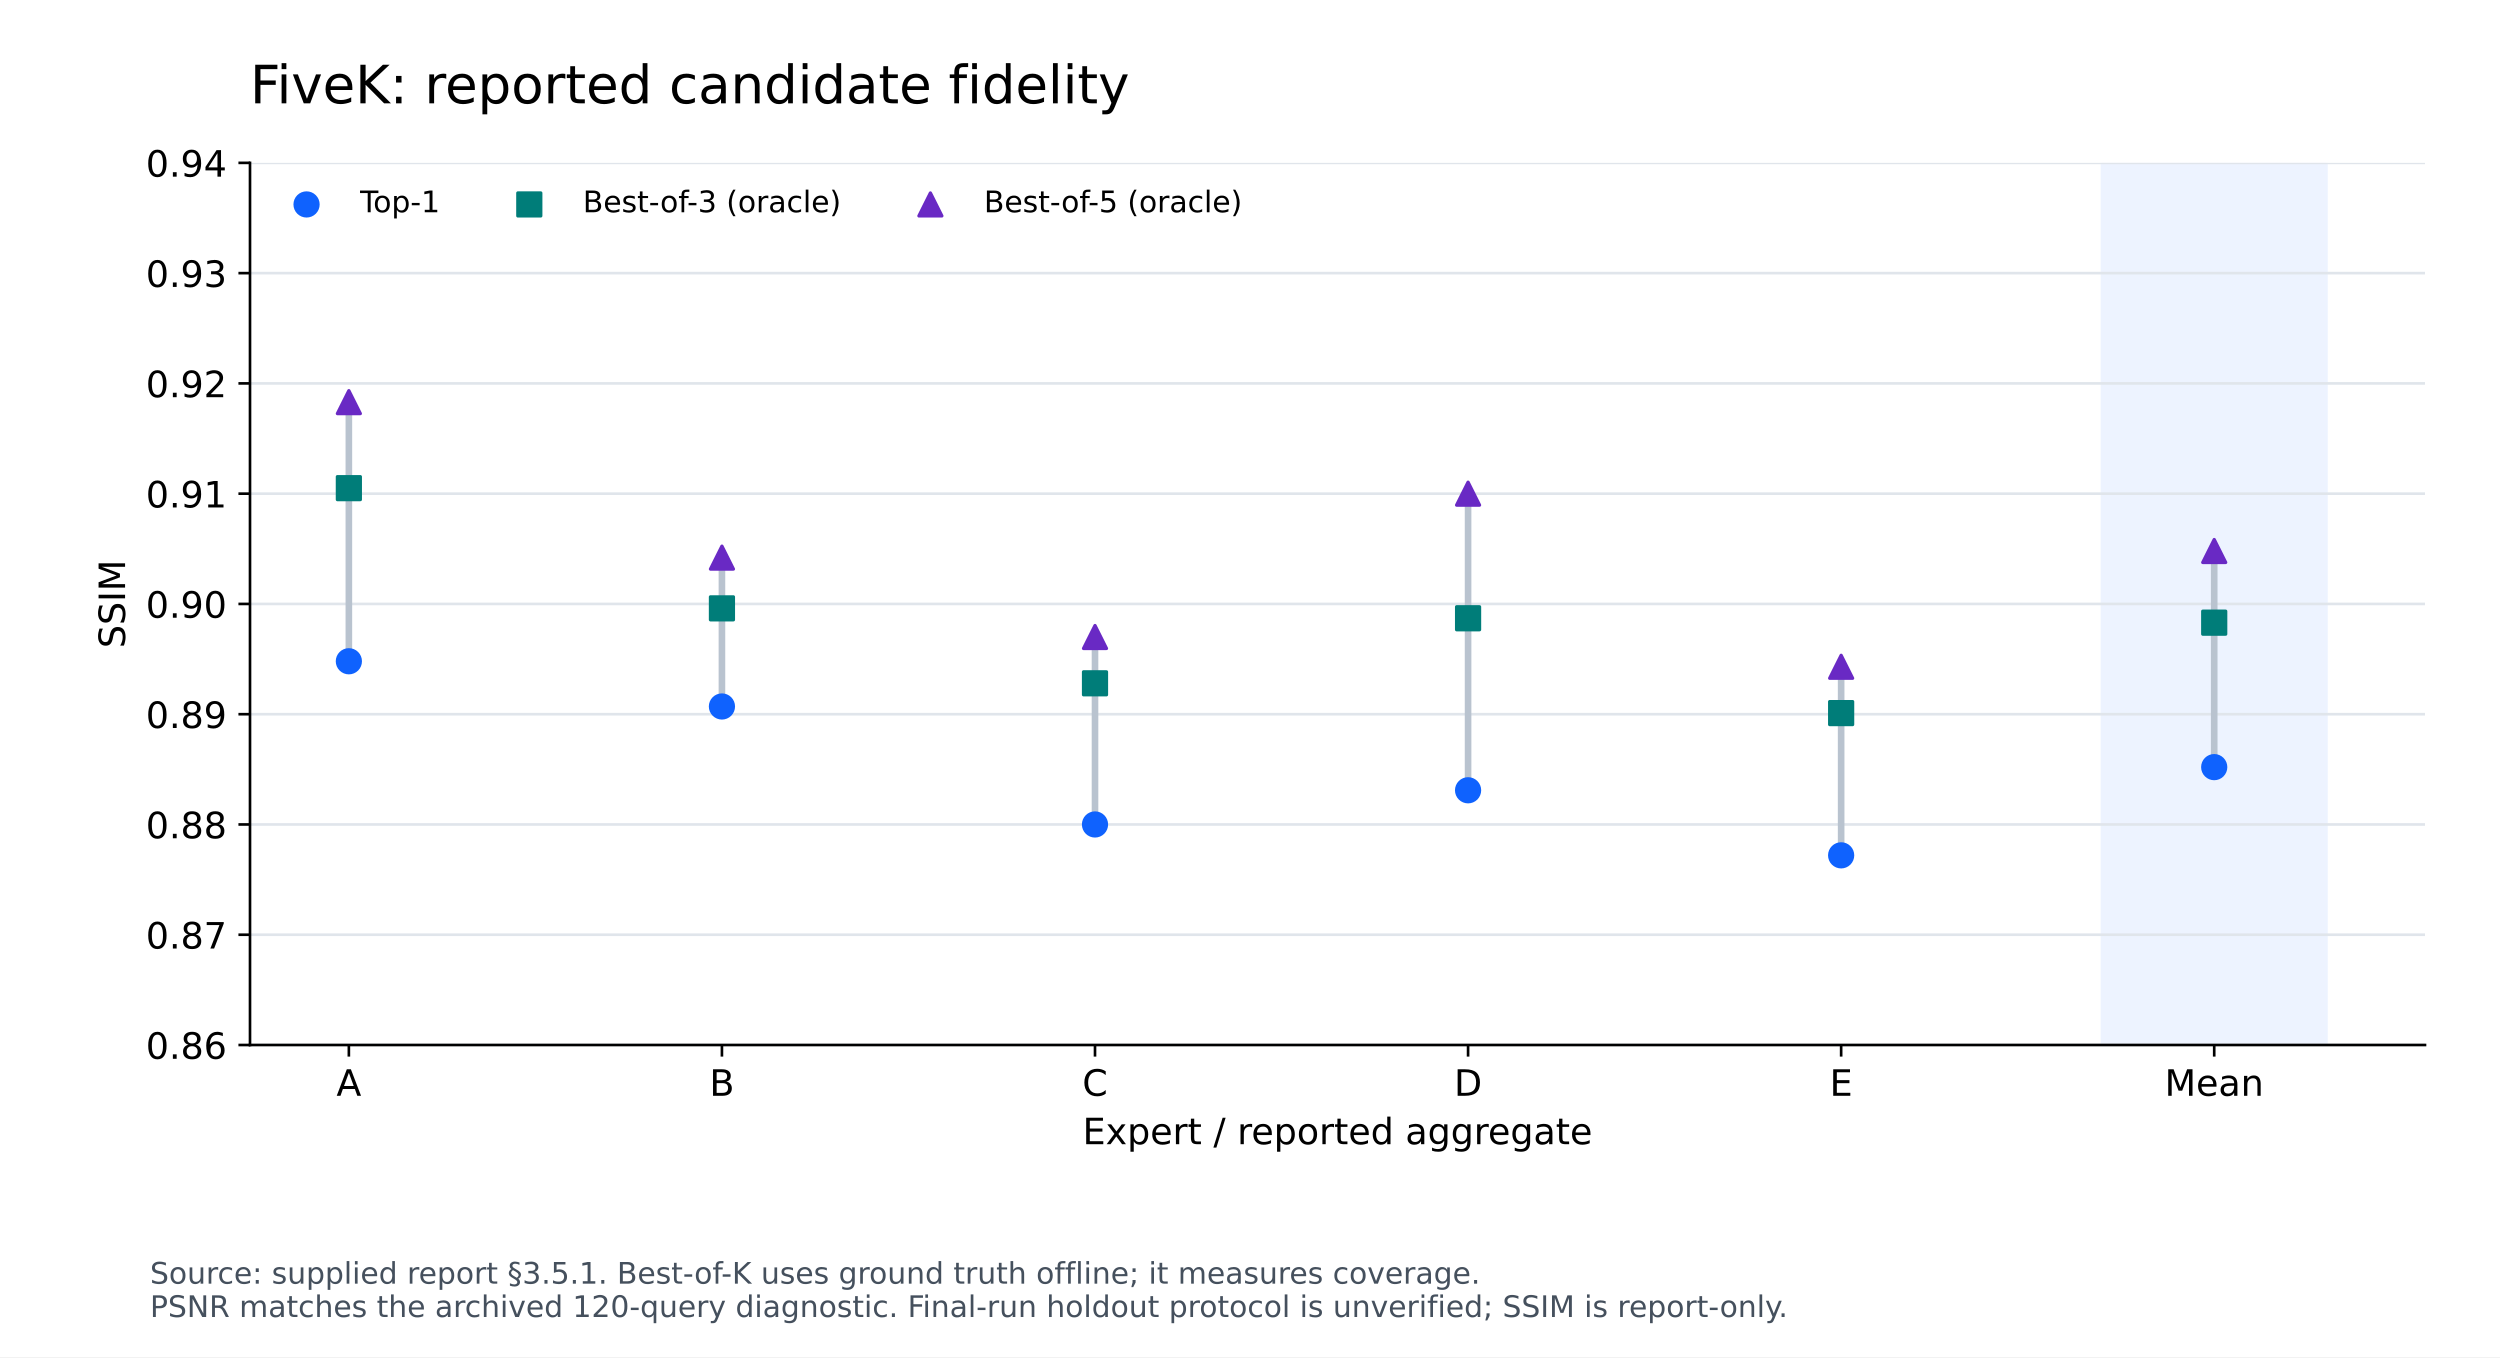
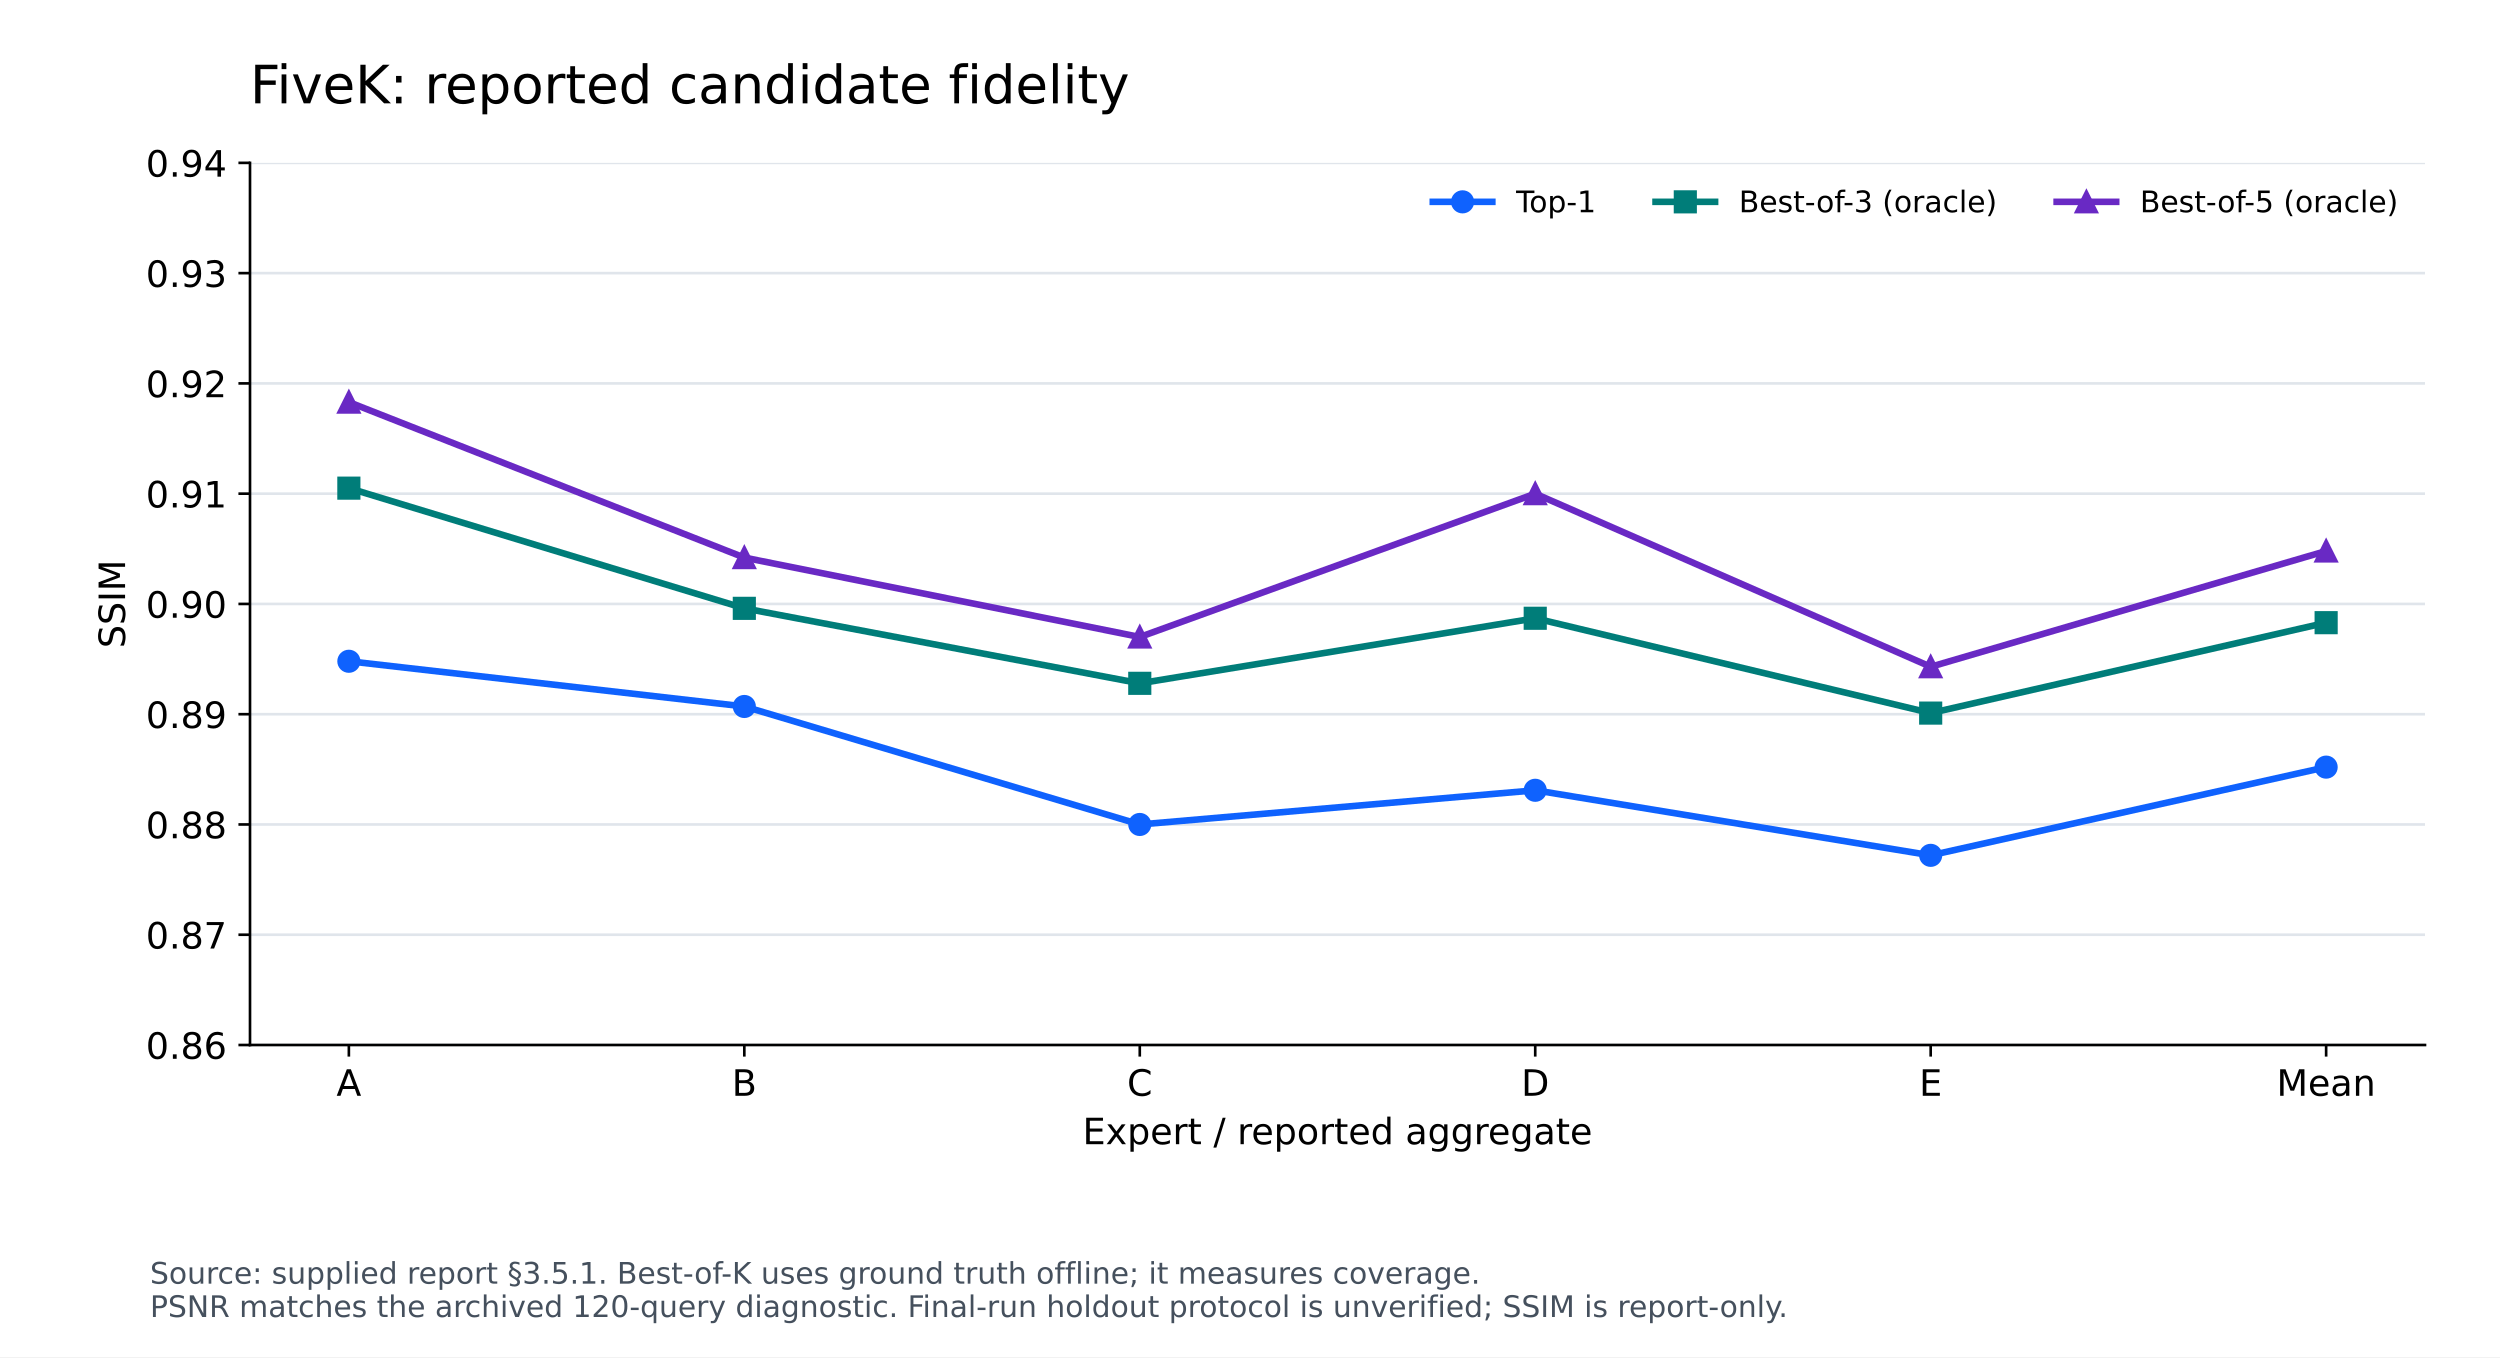
<svg xmlns="http://www.w3.org/2000/svg" xmlns:xlink="http://www.w3.org/1999/xlink" width="756pt" height="410.4pt" viewBox="0 0 756 410.4" version="1.1">
  <defs>
    <style type="text/css">*{stroke-linejoin: round; stroke-linecap: butt}</style>
  </defs>
  <g id="figure_1">
    <g id="patch_1">
      <path d="M 0 410.4  L 756 410.4  L 756 0  L 0 0  z " style="fill: #ffffff" />
    </g>
    <g id="axes_1">
      <g id="patch_2">
        <path d="M 75.6 316.008  L 733.32 316.008  L 733.32 49.248  L 75.6 49.248  z " style="fill: #ffffff" />
      </g>
-       <g id="patch_3">
-         <path d="M 635.734 316.008  L 703.424 316.008  L 703.424 49.248  L 635.734 49.248  z " clip-path="url(#pf12eda507f)" style="fill: #edf3ff; stroke: #edf3ff; stroke-linejoin: miter" />
-       </g>
      <g id="matplotlib.axis_1">
        <g id="xtick_1">
          <g id="line2d_1">
            <defs>
-               <path id="m47ee414efd" d="M 0 0  L 0 3.5  " style="stroke: #000000; stroke-width: 0.8" />
+               <path id="m892ae3630e" d="M 0 0  L 0 3.5  " style="stroke: #000000; stroke-width: 0.8" />
            </defs>
            <g>
-               <use xlink:href="#m47ee414efd" x="105.496" y="316.008" style="stroke: #000000; stroke-width: 0.8" />
+               <use xlink:href="#m892ae3630e" x="105.496" y="316.008" style="stroke: #000000; stroke-width: 0.8" />
            </g>
          </g>
          <g id="text_1">
            <text style="font: 11px 'DejaVu Sans'; text-anchor: middle" x="105.496" y="331.366" transform="rotate(-0 105.4964 331.3663)">A</text>
          </g>
        </g>
        <g id="xtick_2">
          <g id="line2d_2">
            <g>
-               <use xlink:href="#m47ee414efd" x="218.313" y="316.008" style="stroke: #000000; stroke-width: 0.8" />
+               <use xlink:href="#m892ae3630e" x="225.082" y="316.008" style="stroke: #000000; stroke-width: 0.8" />
            </g>
          </g>
          <g id="text_2">
-             <text style="font: 11px 'DejaVu Sans'; text-anchor: middle" x="218.313" y="331.366" transform="rotate(-0 218.3128 331.3663)">B</text>
+             <text style="font: 11px 'DejaVu Sans'; text-anchor: middle" x="225.082" y="331.366" transform="rotate(-0 225.0818 331.3663)">B</text>
          </g>
        </g>
        <g id="xtick_3">
          <g id="line2d_3">
            <g>
-               <use xlink:href="#m47ee414efd" x="331.129" y="316.008" style="stroke: #000000; stroke-width: 0.8" />
+               <use xlink:href="#m892ae3630e" x="344.667" y="316.008" style="stroke: #000000; stroke-width: 0.8" />
            </g>
          </g>
          <g id="text_3">
-             <text style="font: 11px 'DejaVu Sans'; text-anchor: middle" x="331.129" y="331.366" transform="rotate(-0 331.1293 331.3663)">C</text>
+             <text style="font: 11px 'DejaVu Sans'; text-anchor: middle" x="344.667" y="331.366" transform="rotate(-0 344.6673 331.3663)">C</text>
          </g>
        </g>
        <g id="xtick_4">
          <g id="line2d_4">
            <g>
-               <use xlink:href="#m47ee414efd" x="443.946" y="316.008" style="stroke: #000000; stroke-width: 0.8" />
+               <use xlink:href="#m892ae3630e" x="464.253" y="316.008" style="stroke: #000000; stroke-width: 0.8" />
            </g>
          </g>
          <g id="text_4">
-             <text style="font: 11px 'DejaVu Sans'; text-anchor: middle" x="443.946" y="331.366" transform="rotate(-0 443.9458 331.3663)">D</text>
+             <text style="font: 11px 'DejaVu Sans'; text-anchor: middle" x="464.253" y="331.366" transform="rotate(-0 464.2527 331.3663)">D</text>
          </g>
        </g>
        <g id="xtick_5">
          <g id="line2d_5">
            <g>
-               <use xlink:href="#m47ee414efd" x="556.762" y="316.008" style="stroke: #000000; stroke-width: 0.8" />
+               <use xlink:href="#m892ae3630e" x="583.838" y="316.008" style="stroke: #000000; stroke-width: 0.8" />
            </g>
          </g>
          <g id="text_5">
-             <text style="font: 11px 'DejaVu Sans'; text-anchor: middle" x="556.762" y="331.366" transform="rotate(-0 556.7622 331.3663)">E</text>
+             <text style="font: 11px 'DejaVu Sans'; text-anchor: middle" x="583.838" y="331.366" transform="rotate(-0 583.8382 331.3663)">E</text>
          </g>
        </g>
        <g id="xtick_6">
          <g id="line2d_6">
            <g>
-               <use xlink:href="#m47ee414efd" x="669.579" y="316.008" style="stroke: #000000; stroke-width: 0.8" />
+               <use xlink:href="#m892ae3630e" x="703.424" y="316.008" style="stroke: #000000; stroke-width: 0.8" />
            </g>
          </g>
          <g id="text_6">
-             <text style="font: 11px 'DejaVu Sans'; text-anchor: middle" x="669.579" y="331.366" transform="rotate(-0 669.5787 331.3663)">Mean</text>
+             <text style="font: 11px 'DejaVu Sans'; text-anchor: middle" x="703.424" y="331.366" transform="rotate(-0 703.4236 331.3663)">Mean</text>
          </g>
        </g>
        <g id="text_7">
          <text style="font: 11px 'DejaVu Sans'; text-anchor: middle" x="404.46" y="346.012" transform="rotate(-0 404.46 346.0122)">Expert / reported aggregate</text>
        </g>
      </g>
      <g id="matplotlib.axis_2">
        <g id="ytick_1">
          <g id="line2d_7">
-             <path d="M 75.6 316.008  L 733.32 316.008  " clip-path="url(#pf12eda507f)" style="fill: none; stroke: #e0e5eb; stroke-width: 0.8; stroke-linecap: square" />
+             <path d="M 75.6 316.008  L 733.32 316.008  " clip-path="url(#paf104a986b)" style="fill: none; stroke: #e0e5eb; stroke-width: 0.8; stroke-linecap: square" />
          </g>
          <g id="line2d_8">
            <defs>
-               <path id="m937950b592" d="M 0 0  L -3.5 0  " style="stroke: #000000; stroke-width: 0.8" />
+               <path id="m52a93a1564" d="M 0 0  L -3.5 0  " style="stroke: #000000; stroke-width: 0.8" />
            </defs>
            <g>
-               <use xlink:href="#m937950b592" x="75.6" y="316.008" style="stroke: #000000; stroke-width: 0.8" />
+               <use xlink:href="#m52a93a1564" x="75.6" y="316.008" style="stroke: #000000; stroke-width: 0.8" />
            </g>
          </g>
          <g id="text_8">
            <text style="font: 11px 'DejaVu Sans'; text-anchor: end" x="68.6" y="320.187" transform="rotate(-0 68.6 320.1871)">0.86</text>
          </g>
        </g>
        <g id="ytick_2">
          <g id="line2d_9">
-             <path d="M 75.6 282.663  L 733.32 282.663  " clip-path="url(#pf12eda507f)" style="fill: none; stroke: #e0e5eb; stroke-width: 0.8; stroke-linecap: square" />
+             <path d="M 75.6 282.663  L 733.32 282.663  " clip-path="url(#paf104a986b)" style="fill: none; stroke: #e0e5eb; stroke-width: 0.8; stroke-linecap: square" />
          </g>
          <g id="line2d_10">
            <g>
-               <use xlink:href="#m937950b592" x="75.6" y="282.663" style="stroke: #000000; stroke-width: 0.8" />
+               <use xlink:href="#m52a93a1564" x="75.6" y="282.663" style="stroke: #000000; stroke-width: 0.8" />
            </g>
          </g>
          <g id="text_9">
            <text style="font: 11px 'DejaVu Sans'; text-anchor: end" x="68.6" y="286.842" transform="rotate(-0 68.6 286.8421)">0.87</text>
          </g>
        </g>
        <g id="ytick_3">
          <g id="line2d_11">
-             <path d="M 75.6 249.318  L 733.32 249.318  " clip-path="url(#pf12eda507f)" style="fill: none; stroke: #e0e5eb; stroke-width: 0.8; stroke-linecap: square" />
+             <path d="M 75.6 249.318  L 733.32 249.318  " clip-path="url(#paf104a986b)" style="fill: none; stroke: #e0e5eb; stroke-width: 0.8; stroke-linecap: square" />
          </g>
          <g id="line2d_12">
            <g>
-               <use xlink:href="#m937950b592" x="75.6" y="249.318" style="stroke: #000000; stroke-width: 0.8" />
+               <use xlink:href="#m52a93a1564" x="75.6" y="249.318" style="stroke: #000000; stroke-width: 0.8" />
            </g>
          </g>
          <g id="text_10">
            <text style="font: 11px 'DejaVu Sans'; text-anchor: end" x="68.6" y="253.497" transform="rotate(-0 68.6 253.4971)">0.88</text>
          </g>
        </g>
        <g id="ytick_4">
          <g id="line2d_13">
-             <path d="M 75.6 215.973  L 733.32 215.973  " clip-path="url(#pf12eda507f)" style="fill: none; stroke: #e0e5eb; stroke-width: 0.8; stroke-linecap: square" />
+             <path d="M 75.6 215.973  L 733.32 215.973  " clip-path="url(#paf104a986b)" style="fill: none; stroke: #e0e5eb; stroke-width: 0.8; stroke-linecap: square" />
          </g>
          <g id="line2d_14">
            <g>
-               <use xlink:href="#m937950b592" x="75.6" y="215.973" style="stroke: #000000; stroke-width: 0.8" />
+               <use xlink:href="#m52a93a1564" x="75.6" y="215.973" style="stroke: #000000; stroke-width: 0.8" />
            </g>
          </g>
          <g id="text_11">
            <text style="font: 11px 'DejaVu Sans'; text-anchor: end" x="68.6" y="220.152" transform="rotate(-0 68.6 220.1521)">0.89</text>
          </g>
        </g>
        <g id="ytick_5">
          <g id="line2d_15">
-             <path d="M 75.6 182.628  L 733.32 182.628  " clip-path="url(#pf12eda507f)" style="fill: none; stroke: #e0e5eb; stroke-width: 0.8; stroke-linecap: square" />
+             <path d="M 75.6 182.628  L 733.32 182.628  " clip-path="url(#paf104a986b)" style="fill: none; stroke: #e0e5eb; stroke-width: 0.8; stroke-linecap: square" />
          </g>
          <g id="line2d_16">
            <g>
-               <use xlink:href="#m937950b592" x="75.6" y="182.628" style="stroke: #000000; stroke-width: 0.8" />
+               <use xlink:href="#m52a93a1564" x="75.6" y="182.628" style="stroke: #000000; stroke-width: 0.8" />
            </g>
          </g>
          <g id="text_12">
            <text style="font: 11px 'DejaVu Sans'; text-anchor: end" x="68.6" y="186.807" transform="rotate(-0 68.6 186.8071)">0.90</text>
          </g>
        </g>
        <g id="ytick_6">
          <g id="line2d_17">
-             <path d="M 75.6 149.283  L 733.32 149.283  " clip-path="url(#pf12eda507f)" style="fill: none; stroke: #e0e5eb; stroke-width: 0.8; stroke-linecap: square" />
+             <path d="M 75.6 149.283  L 733.32 149.283  " clip-path="url(#paf104a986b)" style="fill: none; stroke: #e0e5eb; stroke-width: 0.8; stroke-linecap: square" />
          </g>
          <g id="line2d_18">
            <g>
-               <use xlink:href="#m937950b592" x="75.6" y="149.283" style="stroke: #000000; stroke-width: 0.8" />
+               <use xlink:href="#m52a93a1564" x="75.6" y="149.283" style="stroke: #000000; stroke-width: 0.8" />
            </g>
          </g>
          <g id="text_13">
            <text style="font: 11px 'DejaVu Sans'; text-anchor: end" x="68.6" y="153.462" transform="rotate(-0 68.6 153.4621)">0.91</text>
          </g>
        </g>
        <g id="ytick_7">
          <g id="line2d_19">
-             <path d="M 75.6 115.938  L 733.32 115.938  " clip-path="url(#pf12eda507f)" style="fill: none; stroke: #e0e5eb; stroke-width: 0.8; stroke-linecap: square" />
+             <path d="M 75.6 115.938  L 733.32 115.938  " clip-path="url(#paf104a986b)" style="fill: none; stroke: #e0e5eb; stroke-width: 0.8; stroke-linecap: square" />
          </g>
          <g id="line2d_20">
            <g>
-               <use xlink:href="#m937950b592" x="75.6" y="115.938" style="stroke: #000000; stroke-width: 0.8" />
+               <use xlink:href="#m52a93a1564" x="75.6" y="115.938" style="stroke: #000000; stroke-width: 0.8" />
            </g>
          </g>
          <g id="text_14">
            <text style="font: 11px 'DejaVu Sans'; text-anchor: end" x="68.6" y="120.117" transform="rotate(-0 68.6 120.1171)">0.92</text>
          </g>
        </g>
        <g id="ytick_8">
          <g id="line2d_21">
-             <path d="M 75.6 82.593  L 733.32 82.593  " clip-path="url(#pf12eda507f)" style="fill: none; stroke: #e0e5eb; stroke-width: 0.8; stroke-linecap: square" />
+             <path d="M 75.6 82.593  L 733.32 82.593  " clip-path="url(#paf104a986b)" style="fill: none; stroke: #e0e5eb; stroke-width: 0.8; stroke-linecap: square" />
          </g>
          <g id="line2d_22">
            <g>
-               <use xlink:href="#m937950b592" x="75.6" y="82.593" style="stroke: #000000; stroke-width: 0.8" />
+               <use xlink:href="#m52a93a1564" x="75.6" y="82.593" style="stroke: #000000; stroke-width: 0.8" />
            </g>
          </g>
          <g id="text_15">
            <text style="font: 11px 'DejaVu Sans'; text-anchor: end" x="68.6" y="86.772" transform="rotate(-0 68.6 86.77214)">0.93</text>
          </g>
        </g>
        <g id="ytick_9">
          <g id="line2d_23">
-             <path d="M 75.6 49.248  L 733.32 49.248  " clip-path="url(#pf12eda507f)" style="fill: none; stroke: #e0e5eb; stroke-width: 0.8; stroke-linecap: square" />
+             <path d="M 75.6 49.248  L 733.32 49.248  " clip-path="url(#paf104a986b)" style="fill: none; stroke: #e0e5eb; stroke-width: 0.8; stroke-linecap: square" />
          </g>
          <g id="line2d_24">
            <g>
-               <use xlink:href="#m937950b592" x="75.6" y="49.248" style="stroke: #000000; stroke-width: 0.8" />
+               <use xlink:href="#m52a93a1564" x="75.6" y="49.248" style="stroke: #000000; stroke-width: 0.8" />
            </g>
          </g>
          <g id="text_16">
            <text style="font: 11px 'DejaVu Sans'; text-anchor: end" x="68.6" y="53.427" transform="rotate(-0 68.6 53.42714)">0.94</text>
          </g>
        </g>
        <g id="text_17">
          <text style="font: 11px 'DejaVu Sans'; text-anchor: middle" x="37.82" y="182.628" transform="rotate(-90 37.82016 182.628)">SSIM</text>
        </g>
      </g>
-       <g id="LineCollection_1">
-         <path d="M 105.496 199.967  L 105.496 121.607  " clip-path="url(#pf12eda507f)" style="fill: none; stroke: #b9c3cf; stroke-width: 2" />
-         <path d="M 218.313 213.639  L 218.313 168.623  " clip-path="url(#pf12eda507f)" style="fill: none; stroke: #b9c3cf; stroke-width: 2" />
-         <path d="M 331.129 249.318  L 331.129 192.631  " clip-path="url(#pf12eda507f)" style="fill: none; stroke: #b9c3cf; stroke-width: 2" />
-         <path d="M 443.946 238.981  L 443.946 149.283  " clip-path="url(#pf12eda507f)" style="fill: none; stroke: #b9c3cf; stroke-width: 2" />
-         <path d="M 556.762 258.655  L 556.762 201.635  " clip-path="url(#pf12eda507f)" style="fill: none; stroke: #b9c3cf; stroke-width: 2" />
-         <path d="M 669.579 231.979  L 669.579 166.622  " clip-path="url(#pf12eda507f)" style="fill: none; stroke: #b9c3cf; stroke-width: 2" />
+       <g id="line2d_25">
+         <path d="M 105.496 199.967  L 225.082 213.639  L 344.667 249.318  L 464.253 238.981  L 583.838 258.655  L 703.424 231.979  " clip-path="url(#paf104a986b)" style="fill: none; stroke: #0f62fe; stroke-width: 2; stroke-linecap: square" />
+         <defs>
+           <path id="m531aaa3ea1" d="M 0 3  C 0.796 3 1.559 2.684 2.121 2.121  C 2.684 1.559 3 0.796 3 0  C 3 -0.796 2.684 -1.559 2.121 -2.121  C 1.559 -2.684 0.796 -3 0 -3  C -0.796 -3 -1.559 -2.684 -2.121 -2.121  C -2.684 -1.559 -3 -0.796 -3 0  C -3 0.796 -2.684 1.559 -2.121 2.121  C -1.559 2.684 -0.796 3 0 3  z " style="stroke: #0f62fe" />
+         </defs>
+         <g clip-path="url(#paf104a986b)">
+           <use xlink:href="#m531aaa3ea1" x="105.496" y="199.967" style="fill: #0f62fe; stroke: #0f62fe" />
+           <use xlink:href="#m531aaa3ea1" x="225.082" y="213.639" style="fill: #0f62fe; stroke: #0f62fe" />
+           <use xlink:href="#m531aaa3ea1" x="344.667" y="249.318" style="fill: #0f62fe; stroke: #0f62fe" />
+           <use xlink:href="#m531aaa3ea1" x="464.253" y="238.981" style="fill: #0f62fe; stroke: #0f62fe" />
+           <use xlink:href="#m531aaa3ea1" x="583.838" y="258.655" style="fill: #0f62fe; stroke: #0f62fe" />
+           <use xlink:href="#m531aaa3ea1" x="703.424" y="231.979" style="fill: #0f62fe; stroke: #0f62fe" />
+         </g>
+       </g>
+       <g id="line2d_26">
+         <path d="M 105.496 147.616  L 225.082 183.962  L 344.667 206.636  L 464.253 186.963  L 583.838 215.64  L 703.424 188.297  " clip-path="url(#paf104a986b)" style="fill: none; stroke: #007d79; stroke-width: 2; stroke-linecap: square" />
+         <defs>
+           <path id="ma60904b6b7" d="M -3 3  L 3 3  L 3 -3  L -3 -3  z " style="stroke: #007d79; stroke-linejoin: miter" />
+         </defs>
+         <g clip-path="url(#paf104a986b)">
+           <use xlink:href="#ma60904b6b7" x="105.496" y="147.616" style="fill: #007d79; stroke: #007d79; stroke-linejoin: miter" />
+           <use xlink:href="#ma60904b6b7" x="225.082" y="183.962" style="fill: #007d79; stroke: #007d79; stroke-linejoin: miter" />
+           <use xlink:href="#ma60904b6b7" x="344.667" y="206.636" style="fill: #007d79; stroke: #007d79; stroke-linejoin: miter" />
+           <use xlink:href="#ma60904b6b7" x="464.253" y="186.963" style="fill: #007d79; stroke: #007d79; stroke-linejoin: miter" />
+           <use xlink:href="#ma60904b6b7" x="583.838" y="215.64" style="fill: #007d79; stroke: #007d79; stroke-linejoin: miter" />
+           <use xlink:href="#ma60904b6b7" x="703.424" y="188.297" style="fill: #007d79; stroke: #007d79; stroke-linejoin: miter" />
+         </g>
+       </g>
+       <g id="line2d_27">
+         <path d="M 105.496 121.607  L 225.082 168.623  L 344.667 192.631  L 464.253 149.283  L 583.838 201.635  L 703.424 166.622  " clip-path="url(#paf104a986b)" style="fill: none; stroke: #6929c4; stroke-width: 2; stroke-linecap: square" />
+         <defs>
+           <path id="m3934122766" d="M 0 -3  L -3 3  L 3 3  z " style="stroke: #6929c4; stroke-linejoin: miter" />
+         </defs>
+         <g clip-path="url(#paf104a986b)">
+           <use xlink:href="#m3934122766" x="105.496" y="121.607" style="fill: #6929c4; stroke: #6929c4; stroke-linejoin: miter" />
+           <use xlink:href="#m3934122766" x="225.082" y="168.623" style="fill: #6929c4; stroke: #6929c4; stroke-linejoin: miter" />
+           <use xlink:href="#m3934122766" x="344.667" y="192.631" style="fill: #6929c4; stroke: #6929c4; stroke-linejoin: miter" />
+           <use xlink:href="#m3934122766" x="464.253" y="149.283" style="fill: #6929c4; stroke: #6929c4; stroke-linejoin: miter" />
+           <use xlink:href="#m3934122766" x="583.838" y="201.635" style="fill: #6929c4; stroke: #6929c4; stroke-linejoin: miter" />
+           <use xlink:href="#m3934122766" x="703.424" y="166.622" style="fill: #6929c4; stroke: #6929c4; stroke-linejoin: miter" />
+         </g>
+       </g>
+       <g id="patch_3">
+         <path d="M 75.6 316.008  L 75.6 49.248  " style="fill: none; stroke: #000000; stroke-width: 0.8; stroke-linejoin: miter; stroke-linecap: square" />
      </g>
      <g id="patch_4">
-         <path d="M 75.6 316.008  L 75.6 49.248  " style="fill: none; stroke: #000000; stroke-width: 0.8; stroke-linejoin: miter; stroke-linecap: square" />
-       </g>
-       <g id="patch_5">
        <path d="M 75.6 316.008  L 733.32 316.008  " style="fill: none; stroke: #000000; stroke-width: 0.8; stroke-linejoin: miter; stroke-linecap: square" />
-       </g>
-       <g id="PathCollection_1">
-         <defs>
-           <path id="m39fe26ae69" d="M 0 3.464  C 0.919 3.464 1.8 3.099 2.449 2.449  C 3.099 1.8 3.464 0.919 3.464 0  C 3.464 -0.919 3.099 -1.8 2.449 -2.449  C 1.8 -3.099 0.919 -3.464 0 -3.464  C -0.919 -3.464 -1.8 -3.099 -2.449 -2.449  C -3.099 -1.8 -3.464 -0.919 -3.464 0  C -3.464 0.919 -3.099 1.8 -2.449 2.449  C -1.8 3.099 -0.919 3.464 0 3.464  z " style="stroke: #0f62fe" />
-         </defs>
-         <g clip-path="url(#pf12eda507f)">
-           <use xlink:href="#m39fe26ae69" x="105.496" y="199.967" style="fill: #0f62fe; stroke: #0f62fe" />
-           <use xlink:href="#m39fe26ae69" x="218.313" y="213.639" style="fill: #0f62fe; stroke: #0f62fe" />
-           <use xlink:href="#m39fe26ae69" x="331.129" y="249.318" style="fill: #0f62fe; stroke: #0f62fe" />
-           <use xlink:href="#m39fe26ae69" x="443.946" y="238.981" style="fill: #0f62fe; stroke: #0f62fe" />
-           <use xlink:href="#m39fe26ae69" x="556.762" y="258.655" style="fill: #0f62fe; stroke: #0f62fe" />
-           <use xlink:href="#m39fe26ae69" x="669.579" y="231.979" style="fill: #0f62fe; stroke: #0f62fe" />
-         </g>
-       </g>
-       <g id="PathCollection_2">
-         <defs>
-           <path id="m026eecde83" d="M -3.464 3.464  L 3.464 3.464  L 3.464 -3.464  L -3.464 -3.464  z " style="stroke: #007d79" />
-         </defs>
-         <g clip-path="url(#pf12eda507f)">
-           <use xlink:href="#m026eecde83" x="105.496" y="147.616" style="fill: #007d79; stroke: #007d79" />
-           <use xlink:href="#m026eecde83" x="218.313" y="183.962" style="fill: #007d79; stroke: #007d79" />
-           <use xlink:href="#m026eecde83" x="331.129" y="206.636" style="fill: #007d79; stroke: #007d79" />
-           <use xlink:href="#m026eecde83" x="443.946" y="186.963" style="fill: #007d79; stroke: #007d79" />
-           <use xlink:href="#m026eecde83" x="556.762" y="215.64" style="fill: #007d79; stroke: #007d79" />
-           <use xlink:href="#m026eecde83" x="669.579" y="188.297" style="fill: #007d79; stroke: #007d79" />
-         </g>
-       </g>
-       <g id="PathCollection_3">
-         <defs>
-           <path id="m5b5ef1718f" d="M 0 -3.464  L -3.464 3.464  L 3.464 3.464  z " style="stroke: #6929c4" />
-         </defs>
-         <g clip-path="url(#pf12eda507f)">
-           <use xlink:href="#m5b5ef1718f" x="105.496" y="121.607" style="fill: #6929c4; stroke: #6929c4" />
-           <use xlink:href="#m5b5ef1718f" x="218.313" y="168.623" style="fill: #6929c4; stroke: #6929c4" />
-           <use xlink:href="#m5b5ef1718f" x="331.129" y="192.631" style="fill: #6929c4; stroke: #6929c4" />
-           <use xlink:href="#m5b5ef1718f" x="443.946" y="149.283" style="fill: #6929c4; stroke: #6929c4" />
-           <use xlink:href="#m5b5ef1718f" x="556.762" y="201.635" style="fill: #6929c4; stroke: #6929c4" />
-           <use xlink:href="#m5b5ef1718f" x="669.579" y="166.622" style="fill: #6929c4; stroke: #6929c4" />
-         </g>
      </g>
      <g id="text_18">
        <text style="font: 16px 'DejaVu Sans'; text-anchor: start" x="75.6" y="31.248" transform="rotate(-0 75.6 31.248)">FiveK: reported candidate fidelity</text>
      </g>
      <g id="legend_1">
-         <g id="PathCollection_4">
+         <g id="line2d_28">
+           <path d="M 433.278 61.037  L 442.278 61.037  L 451.278 61.037  " style="fill: none; stroke: #0f62fe; stroke-width: 2; stroke-linecap: square" />
          <g>
-             <use xlink:href="#m39fe26ae69" x="92.7" y="61.824" style="fill: #0f62fe; stroke: #0f62fe" />
+             <use xlink:href="#m531aaa3ea1" x="442.278" y="61.037" style="fill: #0f62fe; stroke: #0f62fe" />
          </g>
        </g>
        <g id="text_19">
-           <text style="font: 9px 'DejaVu Sans'; text-anchor: start" x="108.9" y="64.187" transform="rotate(-0 108.9 64.18659)">Top-1</text>
-         </g>
-         <g id="PathCollection_5">
+           <text style="font: 9px 'DejaVu Sans'; text-anchor: start" x="458.478" y="64.187" transform="rotate(-0 458.4783 64.18659)">Top-1</text>
+         </g>
+         <g id="line2d_29">
+           <path d="M 500.639 61.037  L 509.639 61.037  L 518.639 61.037  " style="fill: none; stroke: #007d79; stroke-width: 2; stroke-linecap: square" />
          <g>
-             <use xlink:href="#m026eecde83" x="160.061" y="61.824" style="fill: #007d79; stroke: #007d79" />
+             <use xlink:href="#ma60904b6b7" x="509.639" y="61.037" style="fill: #007d79; stroke: #007d79; stroke-linejoin: miter" />
          </g>
        </g>
        <g id="text_20">
-           <text style="font: 9px 'DejaVu Sans'; text-anchor: start" x="176.261" y="64.187" transform="rotate(-0 176.2608 64.18659)">Best-of-3 (oracle)</text>
-         </g>
-         <g id="PathCollection_6">
+           <text style="font: 9px 'DejaVu Sans'; text-anchor: start" x="525.839" y="64.187" transform="rotate(-0 525.8391 64.18659)">Best-of-3 (oracle)</text>
+         </g>
+         <g id="line2d_30">
+           <path d="M 621.93 61.037  L 630.93 61.037  L 639.93 61.037  " style="fill: none; stroke: #6929c4; stroke-width: 2; stroke-linecap: square" />
          <g>
-             <use xlink:href="#m5b5ef1718f" x="281.351" y="61.824" style="fill: #6929c4; stroke: #6929c4" />
+             <use xlink:href="#m3934122766" x="630.93" y="61.037" style="fill: #6929c4; stroke: #6929c4; stroke-linejoin: miter" />
          </g>
        </g>
        <g id="text_21">
-           <text style="font: 9px 'DejaVu Sans'; text-anchor: start" x="297.551" y="64.187" transform="rotate(-0 297.5512 64.18659)">Best-of-5 (oracle)</text>
+           <text style="font: 9px 'DejaVu Sans'; text-anchor: start" x="647.13" y="64.187" transform="rotate(-0 647.1295 64.18659)">Best-of-5 (oracle)</text>
        </g>
      </g>
    </g>
    <g id="text_22">
      <text style="fill: #45505d; font: 9px 'DejaVu Sans'" transform="translate(45.36 388.1902)">Source: supplied report §3.5.1. Best-of-K uses ground truth offline; it measures coverage.</text>
      <text style="fill: #45505d; font: 9px 'DejaVu Sans'" transform="translate(45.36 398.2683)">PSNR matches the archived 120-query diagnostic. Final-run holdout protocol is unverified; SSIM is report-only.</text>
    </g>
  </g>
  <defs>
-     <clipPath id="pf12eda507f">
+     <clipPath id="paf104a986b">
      <rect x="75.6" y="49.248" width="657.72" height="266.76" />
    </clipPath>
  </defs>
</svg>
